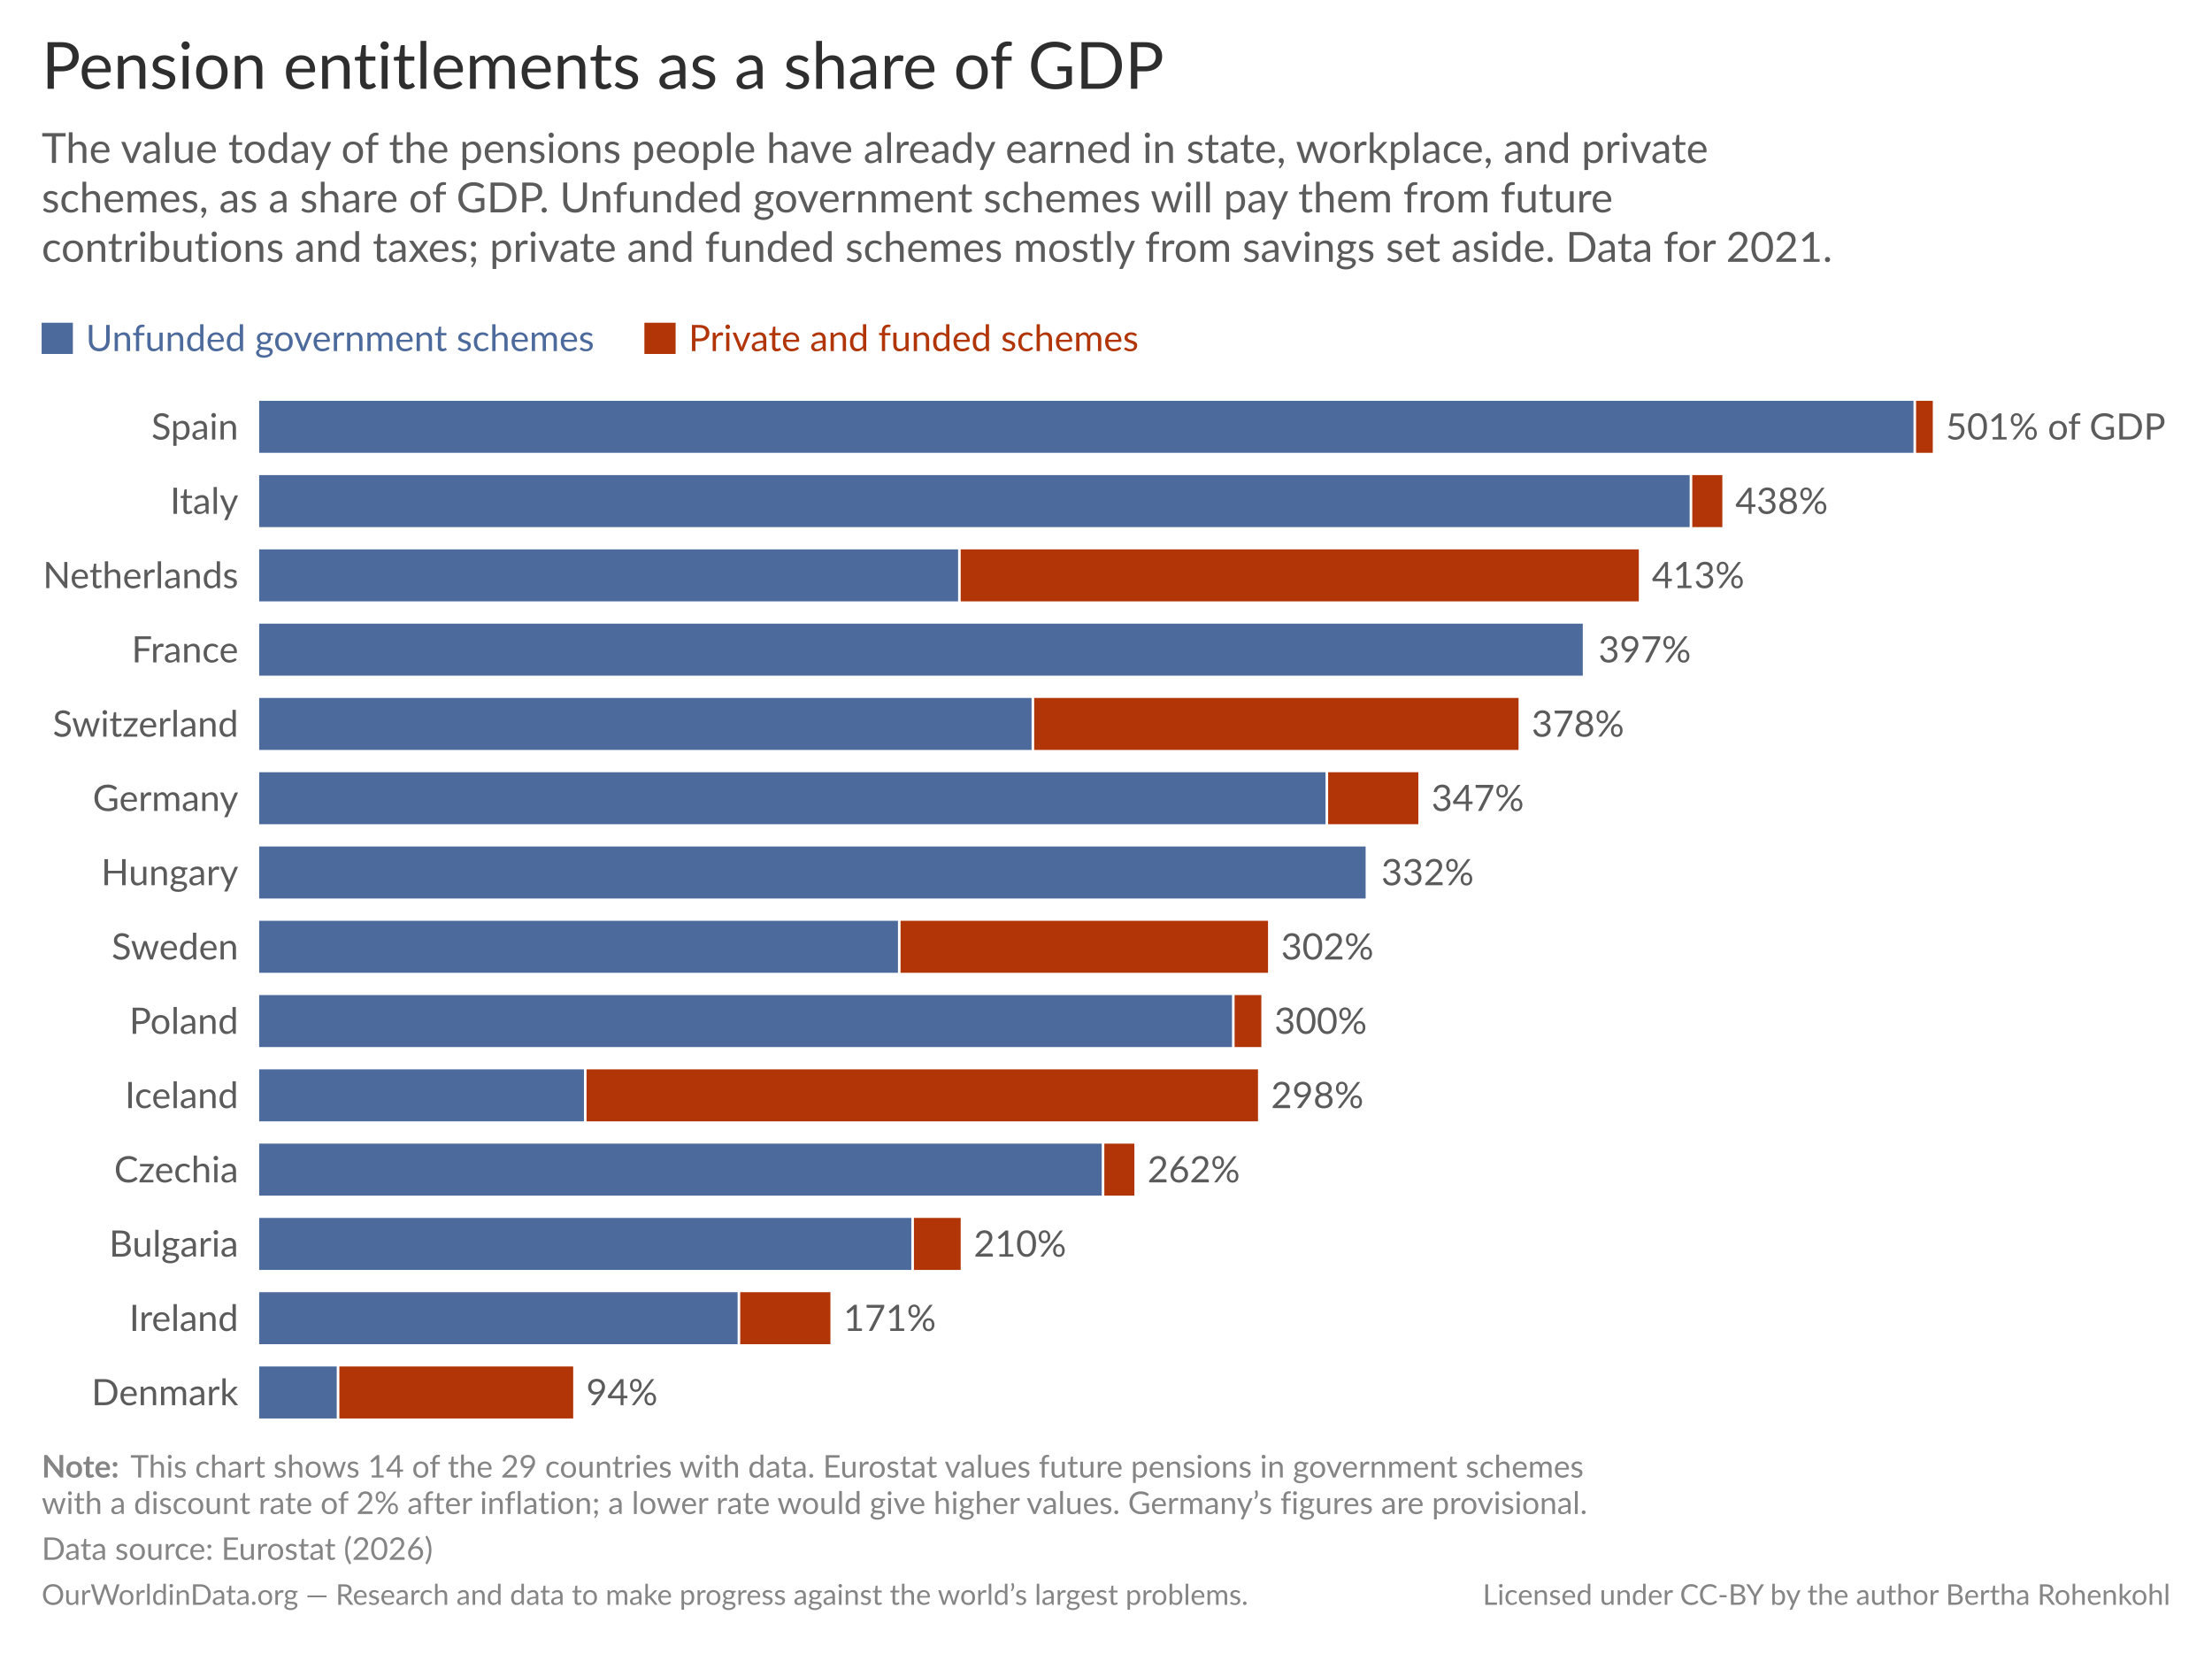
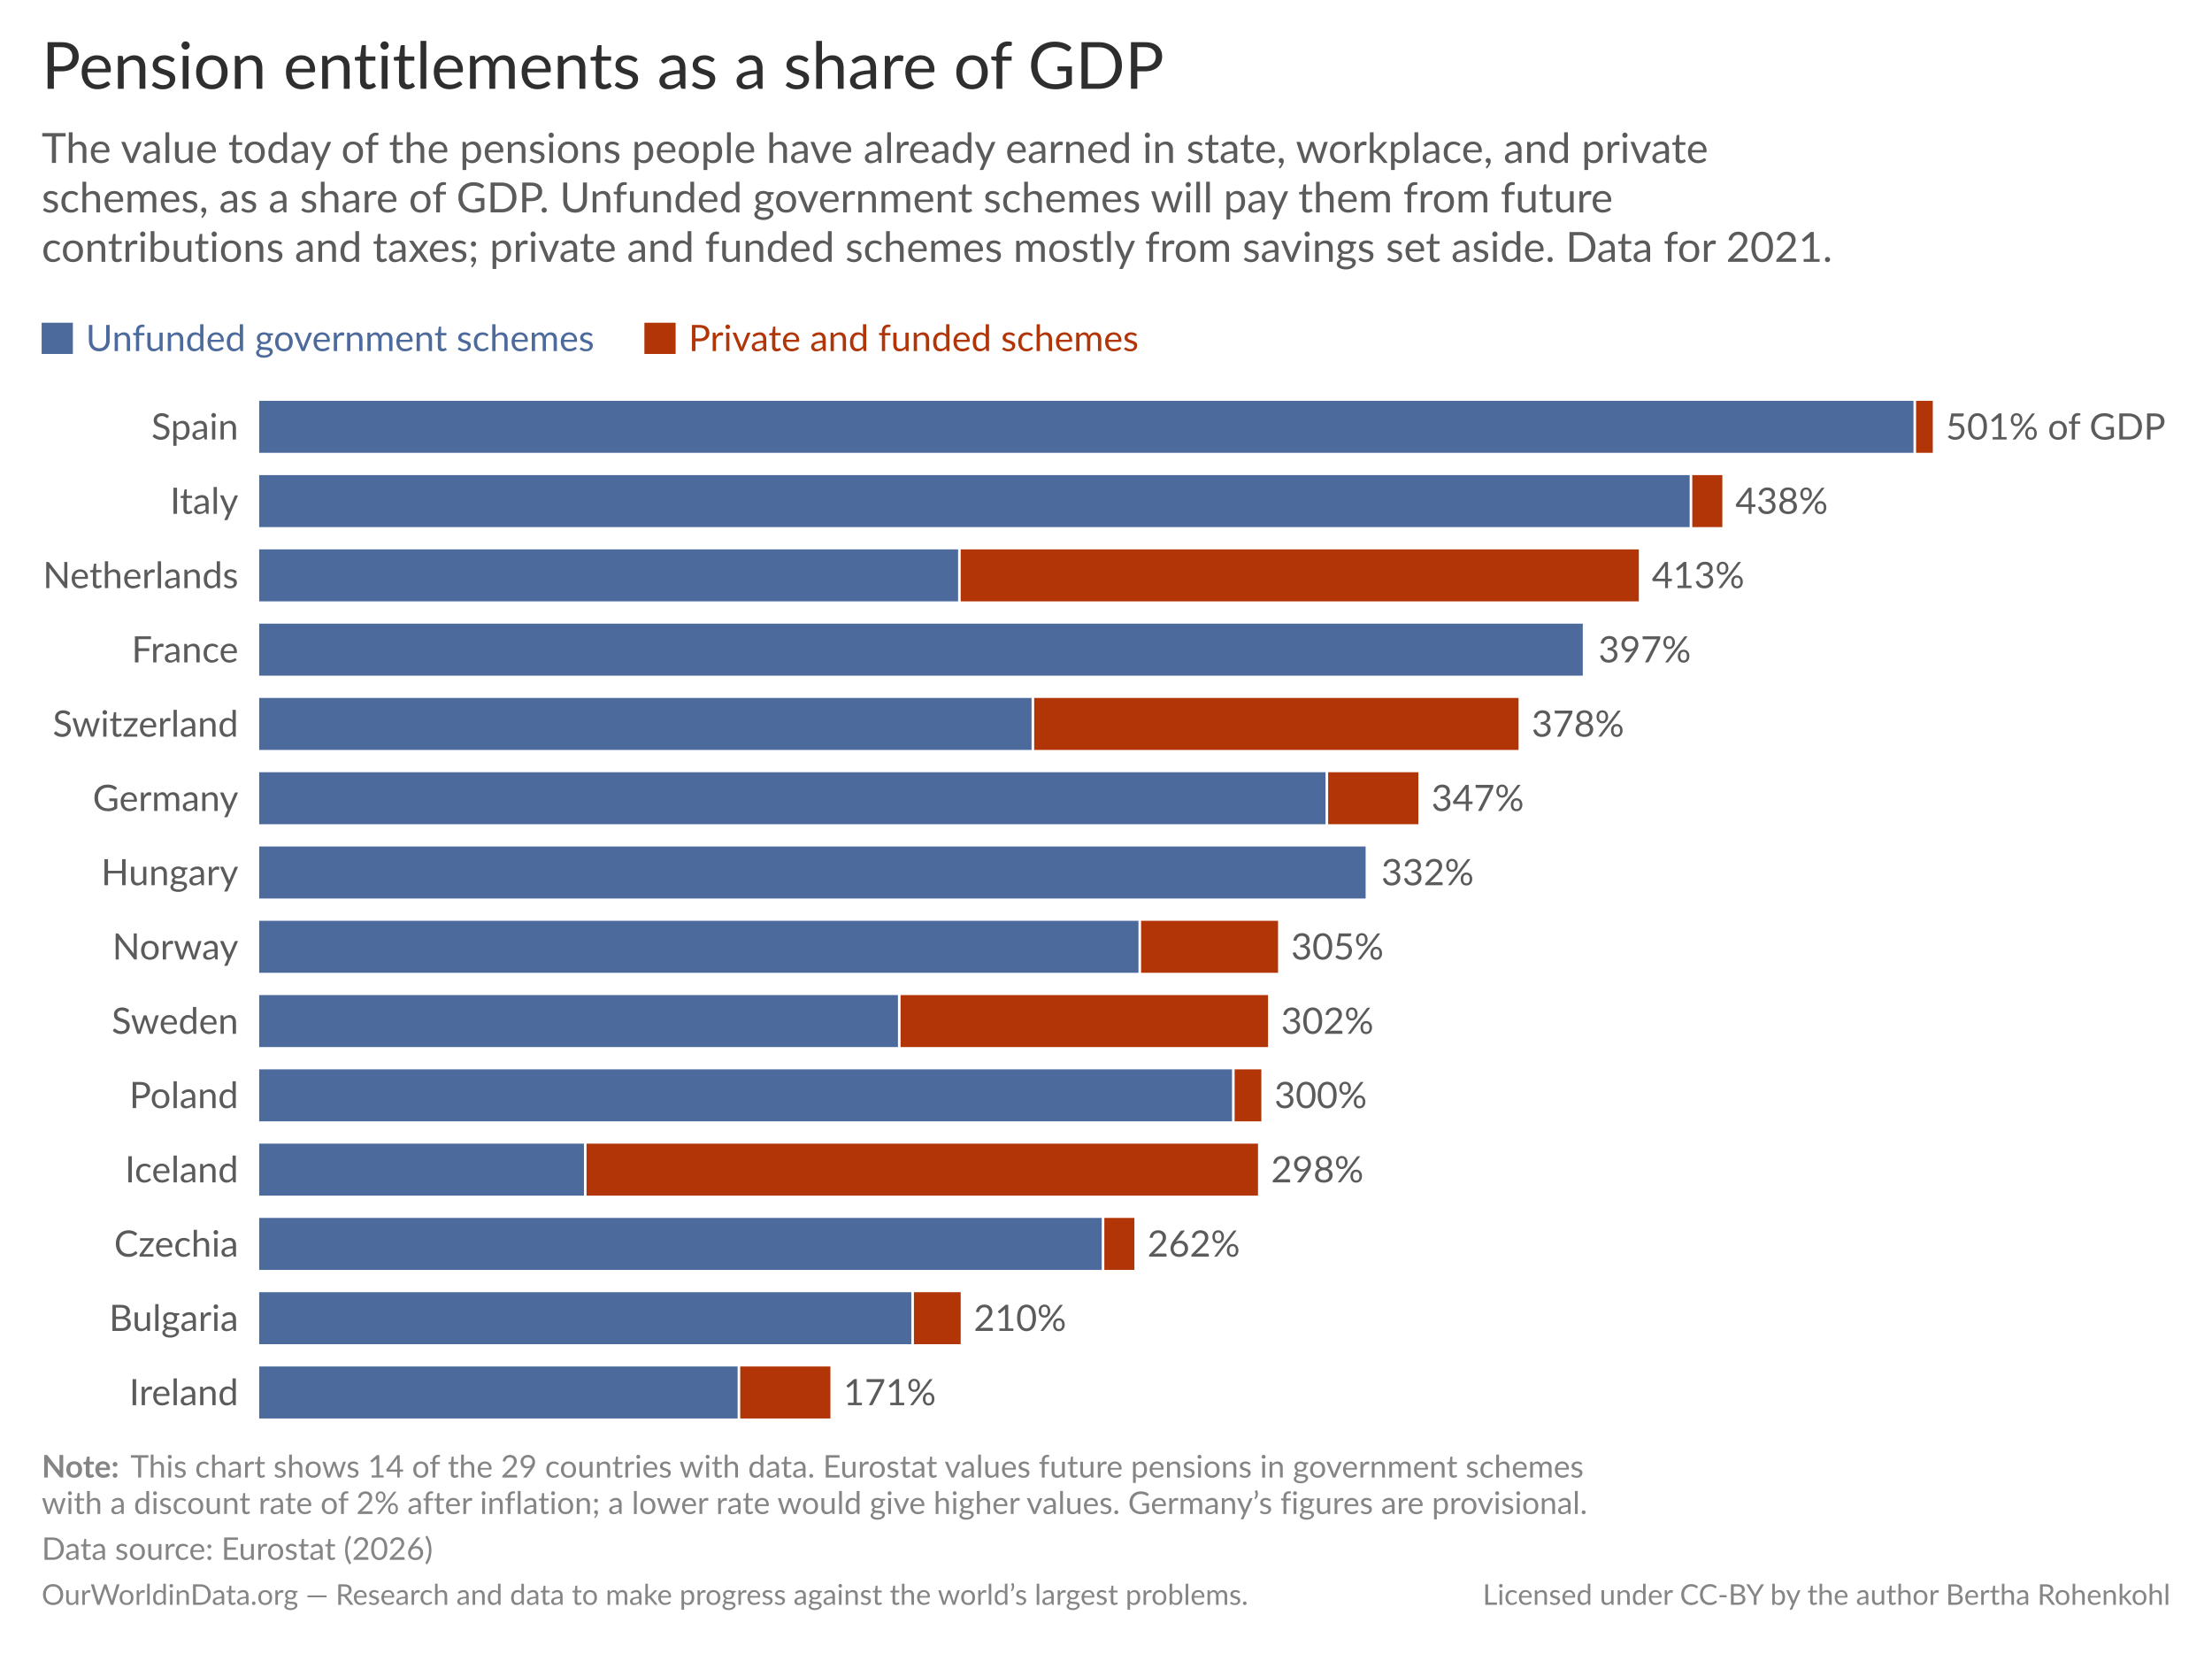
<svg xmlns="http://www.w3.org/2000/svg" width="612pt" height="459.36pt" viewBox="0 0 612 459.36" version="1.1">
  <defs>
    <style type="text/css">*{stroke-linejoin: round; stroke-linecap: butt}</style>
  </defs>
  <g id="figure_1">
    <g id="patch_1">
      <path d="M 0 459.36  L 612 459.36  L 612 0  L 0 0  L 0 459.36  z " style="fill: none" />
    </g>
    <g id="legend-chip__unfunded">
      <path d="M 11.52 97.92  L 20.16 97.92  L 20.16 89.28  L 11.52 89.28  z " style="fill: #4c6a9c" />
    </g>
    <g id="legend-chip__funded">
      <path d="M 178.285 97.92  L 186.925 97.92  L 186.925 89.28  L 178.285 89.28  z " style="fill: #b13507" />
    </g>
    <g id="spain__unfunded">
      <path d="M 71.706 125.264  L 529.409 125.264  L 529.409 110.88  L 71.706 110.88  z " style="fill: #4c6a9c" />
    </g>
    <g id="spain__funded">
      <path d="M 530.129 125.264  L 534.751 125.264  L 534.751 110.88  L 530.129 110.88  z " style="fill: #b13507" />
    </g>
    <g id="italy__unfunded">
      <path d="M 71.706 145.813  L 467.485 145.813  L 467.485 131.429  L 71.706 131.429  z " style="fill: #4c6a9c" />
    </g>
    <g id="italy__funded">
      <path d="M 468.205 145.813  L 476.523 145.813  L 476.523 131.429  L 468.205 131.429  z " style="fill: #b13507" />
    </g>
    <g id="netherlands__unfunded">
      <path d="M 71.706 166.362  L 265.077 166.362  L 265.077 151.978  L 71.706 151.978  z " style="fill: #4c6a9c" />
    </g>
    <g id="netherlands__funded">
      <path d="M 265.797 166.362  L 453.417 166.362  L 453.417 151.978  L 265.797 151.978  z " style="fill: #b13507" />
    </g>
    <g id="france__unfunded">
      <path d="M 71.706 186.911  L 437.91 186.911  L 437.91 172.527  L 71.706 172.527  z " style="fill: #4c6a9c" />
    </g>
    <g id="switzerland__unfunded">
      <path d="M 71.706 207.46  L 285.41 207.46  L 285.41 193.076  L 71.706 193.076  z " style="fill: #4c6a9c" />
    </g>
    <g id="switzerland__funded">
      <path d="M 286.13 207.46  L 420.145 207.46  L 420.145 193.076  L 286.13 193.076  z " style="fill: #b13507" />
    </g>
    <g id="germany__unfunded">
      <path d="M 71.706 228.009  L 366.743 228.009  L 366.743 213.625  L 71.706 213.625  z " style="fill: #4c6a9c" />
    </g>
    <g id="germany__funded">
      <path d="M 367.463 228.009  L 392.418 228.009  L 392.418 213.625  L 367.463 213.625  z " style="fill: #b13507" />
    </g>
    <g id="hungary__unfunded">
      <path d="M 71.706 248.558  L 377.834 248.558  L 377.834 234.173  L 71.706 234.173  z " style="fill: #4c6a9c" />
    </g>
+     <g id="norway__unfunded">
+       <path d="M 71.706 269.107  L 314.986 269.107  L 314.986 254.722  L 71.706 254.722  z " style="fill: #4c6a9c" />
+     </g>
+     <g id="norway__funded">
+       <path d="M 315.706 269.107  L 353.6 269.107  L 353.6 254.722  L 315.706 254.722  z " style="fill: #b13507" />
+     </g>
    <g id="sweden__unfunded">
-       <path d="M 71.706 269.107  L 248.44 269.107  L 248.44 254.722  L 71.706 254.722  z " style="fill: #4c6a9c" />
+       <path d="M 71.706 289.655  L 248.44 289.655  L 248.44 275.271  L 71.706 275.271  z " style="fill: #4c6a9c" />
    </g>
    <g id="sweden__funded">
-       <path d="M 249.16 269.107  L 350.827 269.107  L 350.827 254.722  L 249.16 254.722  z " style="fill: #b13507" />
+       <path d="M 249.16 289.655  L 350.827 289.655  L 350.827 275.271  L 249.16 275.271  z " style="fill: #b13507" />
    </g>
    <g id="poland__unfunded">
-       <path d="M 71.706 289.655  L 340.864 289.655  L 340.864 275.271  L 71.706 275.271  z " style="fill: #4c6a9c" />
+       <path d="M 71.706 310.204  L 340.864 310.204  L 340.864 295.82  L 71.706 295.82  z " style="fill: #4c6a9c" />
    </g>
    <g id="poland__funded">
-       <path d="M 341.584 289.655  L 348.978 289.655  L 348.978 275.271  L 341.584 275.271  z " style="fill: #b13507" />
+       <path d="M 341.584 310.204  L 348.978 310.204  L 348.978 295.82  L 341.584 295.82  z " style="fill: #b13507" />
    </g>
    <g id="iceland__unfunded">
-       <path d="M 71.706 310.204  L 161.562 310.204  L 161.562 295.82  L 71.706 295.82  z " style="fill: #4c6a9c" />
+       <path d="M 71.706 330.753  L 161.562 330.753  L 161.562 316.369  L 71.706 316.369  z " style="fill: #4c6a9c" />
    </g>
    <g id="iceland__funded">
-       <path d="M 162.282 310.204  L 348.054 310.204  L 348.054 295.82  L 162.282 295.82  z " style="fill: #b13507" />
+       <path d="M 162.282 330.753  L 348.054 330.753  L 348.054 316.369  L 162.282 316.369  z " style="fill: #b13507" />
    </g>
    <g id="czechia__unfunded">
-       <path d="M 71.706 330.753  L 304.819 330.753  L 304.819 316.369  L 71.706 316.369  z " style="fill: #4c6a9c" />
+       <path d="M 71.706 351.302  L 304.819 351.302  L 304.819 336.918  L 71.706 336.918  z " style="fill: #4c6a9c" />
    </g>
    <g id="czechia__funded">
-       <path d="M 305.539 330.753  L 313.857 330.753  L 313.857 316.369  L 305.539 316.369  z " style="fill: #b13507" />
+       <path d="M 305.539 351.302  L 313.857 351.302  L 313.857 336.918  L 305.539 336.918  z " style="fill: #b13507" />
    </g>
    <g id="bulgaria__unfunded">
-       <path d="M 71.706 351.302  L 252.137 351.302  L 252.137 336.918  L 71.706 336.918  z " style="fill: #4c6a9c" />
+       <path d="M 71.706 371.851  L 252.137 371.851  L 252.137 357.467  L 71.706 357.467  z " style="fill: #4c6a9c" />
    </g>
    <g id="bulgaria__funded">
-       <path d="M 252.857 351.302  L 265.797 351.302  L 265.797 336.918  L 252.857 336.918  z " style="fill: #b13507" />
+       <path d="M 252.857 371.851  L 265.797 371.851  L 265.797 357.467  L 252.857 357.467  z " style="fill: #b13507" />
    </g>
    <g id="ireland__unfunded">
-       <path d="M 71.706 371.851  L 204.077 371.851  L 204.077 357.467  L 71.706 357.467  z " style="fill: #4c6a9c" />
+       <path d="M 71.706 392.4  L 204.077 392.4  L 204.077 378.016  L 71.706 378.016  z " style="fill: #4c6a9c" />
    </g>
    <g id="ireland__funded">
-       <path d="M 204.797 371.851  L 229.751 371.851  L 229.751 357.467  L 204.797 357.467  z " style="fill: #b13507" />
-     </g>
-     <g id="denmark__unfunded">
-       <path d="M 71.706 392.4  L 93.168 392.4  L 93.168 378.016  L 71.706 378.016  z " style="fill: #4c6a9c" />
-     </g>
-     <g id="denmark__funded">
-       <path d="M 93.888 392.4  L 158.585 392.4  L 158.585 378.016  L 93.888 378.016  z " style="fill: #b13507" />
+       <path d="M 204.797 392.4  L 229.751 392.4  L 229.751 378.016  L 204.797 378.016  z " style="fill: #b13507" />
    </g>
    <g id="title">
      <text style="font-size: 18px; font-family: 'Lato', 'Arial', 'Helvetica', 'Liberation Sans', sans-serif; text-anchor: start; fill: #2d2e2d" x="11.52" y="24.564" transform="rotate(-0 11.52 24.56437)">Pension entitlements as a share of GDP</text>
    </g>
    <g id="subtitle">
      <text style="font-size: 11.52px; font-family: 'Lato', 'Arial', 'Helvetica', 'Liberation Sans', sans-serif; text-anchor: start; fill: #5b5b5b" x="11.52" y="45.068" transform="rotate(-0 11.52 45.0684)">The value today of the pensions people have already earned in state, workplace, and private</text>
    </g>
    <g id="subtitle-line2">
      <text style="font-size: 11.52px; font-family: 'Lato', 'Arial', 'Helvetica', 'Liberation Sans', sans-serif; text-anchor: start; fill: #5b5b5b" x="11.52" y="58.748" transform="rotate(-0 11.52 58.7484)">schemes, as a share of GDP. Unfunded government schemes will pay them from future</text>
    </g>
    <g id="subtitle-line3">
      <text style="font-size: 11.52px; font-family: 'Lato', 'Arial', 'Helvetica', 'Liberation Sans', sans-serif; text-anchor: start; fill: #5b5b5b" x="11.52" y="72.428" transform="rotate(-0 11.52 72.4284)">contributions and taxes; private and funded schemes mostly from savings set aside. Data for 2021.</text>
    </g>
    <g id="note">
      <text style="font-weight: 700; font-size: 8.64px; font-family: 'Lato', 'Arial', 'Helvetica', 'Liberation Sans', sans-serif; text-anchor: start; fill: #858585" x="11.52" y="408.741" transform="rotate(-0 11.52 408.7413)">Note:</text>
    </g>
    <g id="note-rest">
      <text style="font-size: 8.64px; font-family: 'Lato', 'Arial', 'Helvetica', 'Liberation Sans', sans-serif; text-anchor: start; fill: #858585" x="36.078" y="408.741" transform="rotate(-0 36.07819 408.7413)">This chart shows 14 of the 29 countries with data. Eurostat values future pensions in government schemes</text>
    </g>
    <g id="note-line2">
      <text style="font-size: 8.64px; font-family: 'Lato', 'Arial', 'Helvetica', 'Liberation Sans', sans-serif; text-anchor: start; fill: #858585" x="11.52" y="418.821" transform="rotate(-0 11.52 418.8213)">with a discount rate of 2% after inflation; a lower rate would give higher values. Germany’s figures are provisional.</text>
    </g>
    <g id="data-source">
      <text style="font-size: 8.64px; font-family: 'Lato', 'Arial', 'Helvetica', 'Liberation Sans', sans-serif; text-anchor: start; fill: #858585" x="11.52" y="431.508" transform="rotate(-0 11.52 431.5077)">Data source: Eurostat (2026)</text>
    </g>
    <g id="tagline">
      <text style="font-size: 7.92px; font-family: 'Lato', 'Arial', 'Helvetica', 'Liberation Sans', sans-serif; text-anchor: start; fill: #858585" x="11.52" y="443.946" transform="rotate(-0 11.52 443.9459)">OurWorldinData.org — Research and data to make progress against the world’s largest problems.</text>
    </g>
    <g id="license">
      <text style="font-size: 7.92px; font-family: 'Lato', 'Arial', 'Helvetica', 'Liberation Sans', sans-serif; text-anchor: end; fill: #858585" x="600.48" y="443.946" transform="rotate(-0 600.48 443.9459)">Licensed under CC-BY by the author Bertha Rohenkohl</text>
    </g>
    <g id="category__unfunded">
      <text style="font-size: 10.08px; font-family: 'Lato', 'Arial', 'Helvetica', 'Liberation Sans', sans-serif; text-anchor: start; fill: #4c6a9c" x="23.76" y="97.119" transform="rotate(-0 23.76 97.11934)">Unfunded government schemes</text>
    </g>
    <g id="category__funded">
      <text style="font-size: 10.08px; font-family: 'Lato', 'Arial', 'Helvetica', 'Liberation Sans', sans-serif; text-anchor: start; fill: #b13507" x="190.525" y="97.119" transform="rotate(-0 190.5249 97.11934)">Private and funded schemes</text>
    </g>
    <g id="spain__label">
      <text style="font-size: 10.08px; font-family: 'Lato', 'Arial', 'Helvetica', 'Liberation Sans', sans-serif; text-anchor: end; fill: #5b5b5b" x="65.946" y="121.591" transform="rotate(-0 65.94629 121.5915)">Spain</text>
    </g>
    <g id="spain__total">
      <text style="font-size: 10.08px; font-family: 'Lato', 'Arial', 'Helvetica', 'Liberation Sans', sans-serif; text-anchor: start; fill: #5b5b5b" x="538.351" y="121.591" transform="rotate(-0 538.3506 121.5915)">501% of GDP</text>
    </g>
    <g id="italy__label">
      <text style="font-size: 10.08px; font-family: 'Lato', 'Arial', 'Helvetica', 'Liberation Sans', sans-serif; text-anchor: end; fill: #5b5b5b" x="65.946" y="142.14" transform="rotate(-0 65.94629 142.1404)">Italy</text>
    </g>
    <g id="italy__total">
      <text style="font-size: 10.08px; font-family: 'Lato', 'Arial', 'Helvetica', 'Liberation Sans', sans-serif; text-anchor: start; fill: #5b5b5b" x="480.123" y="142.14" transform="rotate(-0 480.1235 142.1404)">438%</text>
    </g>
    <g id="netherlands__label">
      <text style="font-size: 10.08px; font-family: 'Lato', 'Arial', 'Helvetica', 'Liberation Sans', sans-serif; text-anchor: end; fill: #5b5b5b" x="65.946" y="162.689" transform="rotate(-0 65.94629 162.6893)">Netherlands</text>
    </g>
    <g id="netherlands__total">
      <text style="font-size: 10.08px; font-family: 'Lato', 'Arial', 'Helvetica', 'Liberation Sans', sans-serif; text-anchor: start; fill: #5b5b5b" x="457.017" y="162.689" transform="rotate(-0 457.0175 162.6893)">413%</text>
    </g>
    <g id="france__label">
      <text style="font-size: 10.08px; font-family: 'Lato', 'Arial', 'Helvetica', 'Liberation Sans', sans-serif; text-anchor: end; fill: #5b5b5b" x="65.946" y="183.238" transform="rotate(-0 65.94629 183.2382)">France</text>
    </g>
    <g id="france__total">
      <text style="font-size: 10.08px; font-family: 'Lato', 'Arial', 'Helvetica', 'Liberation Sans', sans-serif; text-anchor: start; fill: #5b5b5b" x="442.23" y="183.238" transform="rotate(-0 442.2296 183.2382)">397%</text>
    </g>
    <g id="switzerland__label">
      <text style="font-size: 10.08px; font-family: 'Lato', 'Arial', 'Helvetica', 'Liberation Sans', sans-serif; text-anchor: end; fill: #5b5b5b" x="65.946" y="203.787" transform="rotate(-0 65.94629 203.7871)">Switzerland</text>
    </g>
    <g id="switzerland__total">
      <text style="font-size: 10.08px; font-family: 'Lato', 'Arial', 'Helvetica', 'Liberation Sans', sans-serif; text-anchor: start; fill: #5b5b5b" x="423.745" y="203.787" transform="rotate(-0 423.7448 203.7871)">378%</text>
    </g>
    <g id="germany__label">
      <text style="font-size: 10.08px; font-family: 'Lato', 'Arial', 'Helvetica', 'Liberation Sans', sans-serif; text-anchor: end; fill: #5b5b5b" x="65.946" y="224.336" transform="rotate(-0 65.94629 224.336)">Germany</text>
    </g>
    <g id="germany__total">
      <text style="font-size: 10.08px; font-family: 'Lato', 'Arial', 'Helvetica', 'Liberation Sans', sans-serif; text-anchor: start; fill: #5b5b5b" x="396.018" y="224.336" transform="rotate(-0 396.0176 224.336)">347%</text>
    </g>
    <g id="hungary__label">
      <text style="font-size: 10.08px; font-family: 'Lato', 'Arial', 'Helvetica', 'Liberation Sans', sans-serif; text-anchor: end; fill: #5b5b5b" x="65.946" y="244.885" transform="rotate(-0 65.94629 244.8849)">Hungary</text>
    </g>
    <g id="hungary__total">
      <text style="font-size: 10.08px; font-family: 'Lato', 'Arial', 'Helvetica', 'Liberation Sans', sans-serif; text-anchor: start; fill: #5b5b5b" x="382.154" y="244.885" transform="rotate(-0 382.154 244.8849)">332%</text>
    </g>
+     <g id="norway__label">
+       <text style="font-size: 10.08px; font-family: 'Lato', 'Arial', 'Helvetica', 'Liberation Sans', sans-serif; text-anchor: end; fill: #5b5b5b" x="65.946" y="265.434" transform="rotate(-0 65.94629 265.4338)">Norway</text>
+     </g>
+     <g id="norway__total">
+       <text style="font-size: 10.08px; font-family: 'Lato', 'Arial', 'Helvetica', 'Liberation Sans', sans-serif; text-anchor: start; fill: #5b5b5b" x="357.2" y="265.434" transform="rotate(-0 357.1995 265.4338)">305%</text>
+     </g>
    <g id="sweden__label">
-       <text style="font-size: 10.08px; font-family: 'Lato', 'Arial', 'Helvetica', 'Liberation Sans', sans-serif; text-anchor: end; fill: #5b5b5b" x="65.946" y="265.434" transform="rotate(-0 65.94629 265.4338)">Sweden</text>
+       <text style="font-size: 10.08px; font-family: 'Lato', 'Arial', 'Helvetica', 'Liberation Sans', sans-serif; text-anchor: end; fill: #5b5b5b" x="65.946" y="285.983" transform="rotate(-0 65.94629 285.9827)">Sweden</text>
    </g>
    <g id="sweden__total">
-       <text style="font-size: 10.08px; font-family: 'Lato', 'Arial', 'Helvetica', 'Liberation Sans', sans-serif; text-anchor: start; fill: #5b5b5b" x="354.427" y="265.434" transform="rotate(-0 354.4268 265.4338)">302%</text>
+       <text style="font-size: 10.08px; font-family: 'Lato', 'Arial', 'Helvetica', 'Liberation Sans', sans-serif; text-anchor: start; fill: #5b5b5b" x="354.427" y="285.983" transform="rotate(-0 354.4268 285.9827)">302%</text>
    </g>
    <g id="poland__label">
-       <text style="font-size: 10.08px; font-family: 'Lato', 'Arial', 'Helvetica', 'Liberation Sans', sans-serif; text-anchor: end; fill: #5b5b5b" x="65.946" y="285.983" transform="rotate(-0 65.94629 285.9827)">Poland</text>
+       <text style="font-size: 10.08px; font-family: 'Lato', 'Arial', 'Helvetica', 'Liberation Sans', sans-serif; text-anchor: end; fill: #5b5b5b" x="65.946" y="306.532" transform="rotate(-0 65.94629 306.5316)">Poland</text>
    </g>
    <g id="poland__total">
-       <text style="font-size: 10.08px; font-family: 'Lato', 'Arial', 'Helvetica', 'Liberation Sans', sans-serif; text-anchor: start; fill: #5b5b5b" x="352.578" y="285.983" transform="rotate(-0 352.5783 285.9827)">300%</text>
+       <text style="font-size: 10.08px; font-family: 'Lato', 'Arial', 'Helvetica', 'Liberation Sans', sans-serif; text-anchor: start; fill: #5b5b5b" x="352.578" y="306.532" transform="rotate(-0 352.5783 306.5316)">300%</text>
    </g>
    <g id="iceland__label">
-       <text style="font-size: 10.08px; font-family: 'Lato', 'Arial', 'Helvetica', 'Liberation Sans', sans-serif; text-anchor: end; fill: #5b5b5b" x="65.946" y="306.532" transform="rotate(-0 65.94629 306.5316)">Iceland</text>
+       <text style="font-size: 10.08px; font-family: 'Lato', 'Arial', 'Helvetica', 'Liberation Sans', sans-serif; text-anchor: end; fill: #5b5b5b" x="65.946" y="327.081" transform="rotate(-0 65.94629 327.0805)">Iceland</text>
    </g>
    <g id="iceland__total">
-       <text style="font-size: 10.08px; font-family: 'Lato', 'Arial', 'Helvetica', 'Liberation Sans', sans-serif; text-anchor: start; fill: #5b5b5b" x="351.654" y="306.532" transform="rotate(-0 351.6541 306.5316)">298%</text>
+       <text style="font-size: 10.08px; font-family: 'Lato', 'Arial', 'Helvetica', 'Liberation Sans', sans-serif; text-anchor: start; fill: #5b5b5b" x="351.654" y="327.081" transform="rotate(-0 351.6541 327.0805)">298%</text>
    </g>
    <g id="czechia__label">
-       <text style="font-size: 10.08px; font-family: 'Lato', 'Arial', 'Helvetica', 'Liberation Sans', sans-serif; text-anchor: end; fill: #5b5b5b" x="65.946" y="327.081" transform="rotate(-0 65.94629 327.0805)">Czechia</text>
+       <text style="font-size: 10.08px; font-family: 'Lato', 'Arial', 'Helvetica', 'Liberation Sans', sans-serif; text-anchor: end; fill: #5b5b5b" x="65.946" y="347.629" transform="rotate(-0 65.94629 347.6294)">Czechia</text>
    </g>
    <g id="czechia__total">
-       <text style="font-size: 10.08px; font-family: 'Lato', 'Arial', 'Helvetica', 'Liberation Sans', sans-serif; text-anchor: start; fill: #5b5b5b" x="317.457" y="327.081" transform="rotate(-0 317.4572 327.0805)">262%</text>
+       <text style="font-size: 10.08px; font-family: 'Lato', 'Arial', 'Helvetica', 'Liberation Sans', sans-serif; text-anchor: start; fill: #5b5b5b" x="317.457" y="347.629" transform="rotate(-0 317.4572 347.6294)">262%</text>
    </g>
    <g id="bulgaria__label">
-       <text style="font-size: 10.08px; font-family: 'Lato', 'Arial', 'Helvetica', 'Liberation Sans', sans-serif; text-anchor: end; fill: #5b5b5b" x="65.946" y="347.629" transform="rotate(-0 65.94629 347.6294)">Bulgaria</text>
+       <text style="font-size: 10.08px; font-family: 'Lato', 'Arial', 'Helvetica', 'Liberation Sans', sans-serif; text-anchor: end; fill: #5b5b5b" x="65.946" y="368.178" transform="rotate(-0 65.94629 368.1783)">Bulgaria</text>
    </g>
    <g id="bulgaria__total">
-       <text style="font-size: 10.08px; font-family: 'Lato', 'Arial', 'Helvetica', 'Liberation Sans', sans-serif; text-anchor: start; fill: #5b5b5b" x="269.397" y="347.629" transform="rotate(-0 269.3967 347.6294)">210%</text>
+       <text style="font-size: 10.08px; font-family: 'Lato', 'Arial', 'Helvetica', 'Liberation Sans', sans-serif; text-anchor: start; fill: #5b5b5b" x="269.397" y="368.178" transform="rotate(-0 269.3967 368.1783)">210%</text>
    </g>
    <g id="ireland__label">
-       <text style="font-size: 10.08px; font-family: 'Lato', 'Arial', 'Helvetica', 'Liberation Sans', sans-serif; text-anchor: end; fill: #5b5b5b" x="65.946" y="368.178" transform="rotate(-0 65.94629 368.1783)">Ireland</text>
+       <text style="font-size: 10.08px; font-family: 'Lato', 'Arial', 'Helvetica', 'Liberation Sans', sans-serif; text-anchor: end; fill: #5b5b5b" x="65.946" y="388.727" transform="rotate(-0 65.94629 388.7272)">Ireland</text>
    </g>
    <g id="ireland__total">
-       <text style="font-size: 10.08px; font-family: 'Lato', 'Arial', 'Helvetica', 'Liberation Sans', sans-serif; text-anchor: start; fill: #5b5b5b" x="233.351" y="368.178" transform="rotate(-0 233.3513 368.1783)">171%</text>
-     </g>
-     <g id="denmark__label">
-       <text style="font-size: 10.08px; font-family: 'Lato', 'Arial', 'Helvetica', 'Liberation Sans', sans-serif; text-anchor: end; fill: #5b5b5b" x="65.946" y="388.727" transform="rotate(-0 65.94629 388.7272)">Denmark</text>
-     </g>
-     <g id="denmark__total">
-       <text style="font-size: 10.08px; font-family: 'Lato', 'Arial', 'Helvetica', 'Liberation Sans', sans-serif; text-anchor: start; fill: #5b5b5b" x="162.185" y="388.727" transform="rotate(-0 162.1849 388.7272)">94%</text>
+       <text style="font-size: 10.08px; font-family: 'Lato', 'Arial', 'Helvetica', 'Liberation Sans', sans-serif; text-anchor: start; fill: #5b5b5b" x="233.351" y="388.727" transform="rotate(-0 233.3513 388.7272)">171%</text>
    </g>
  </g>
</svg>
